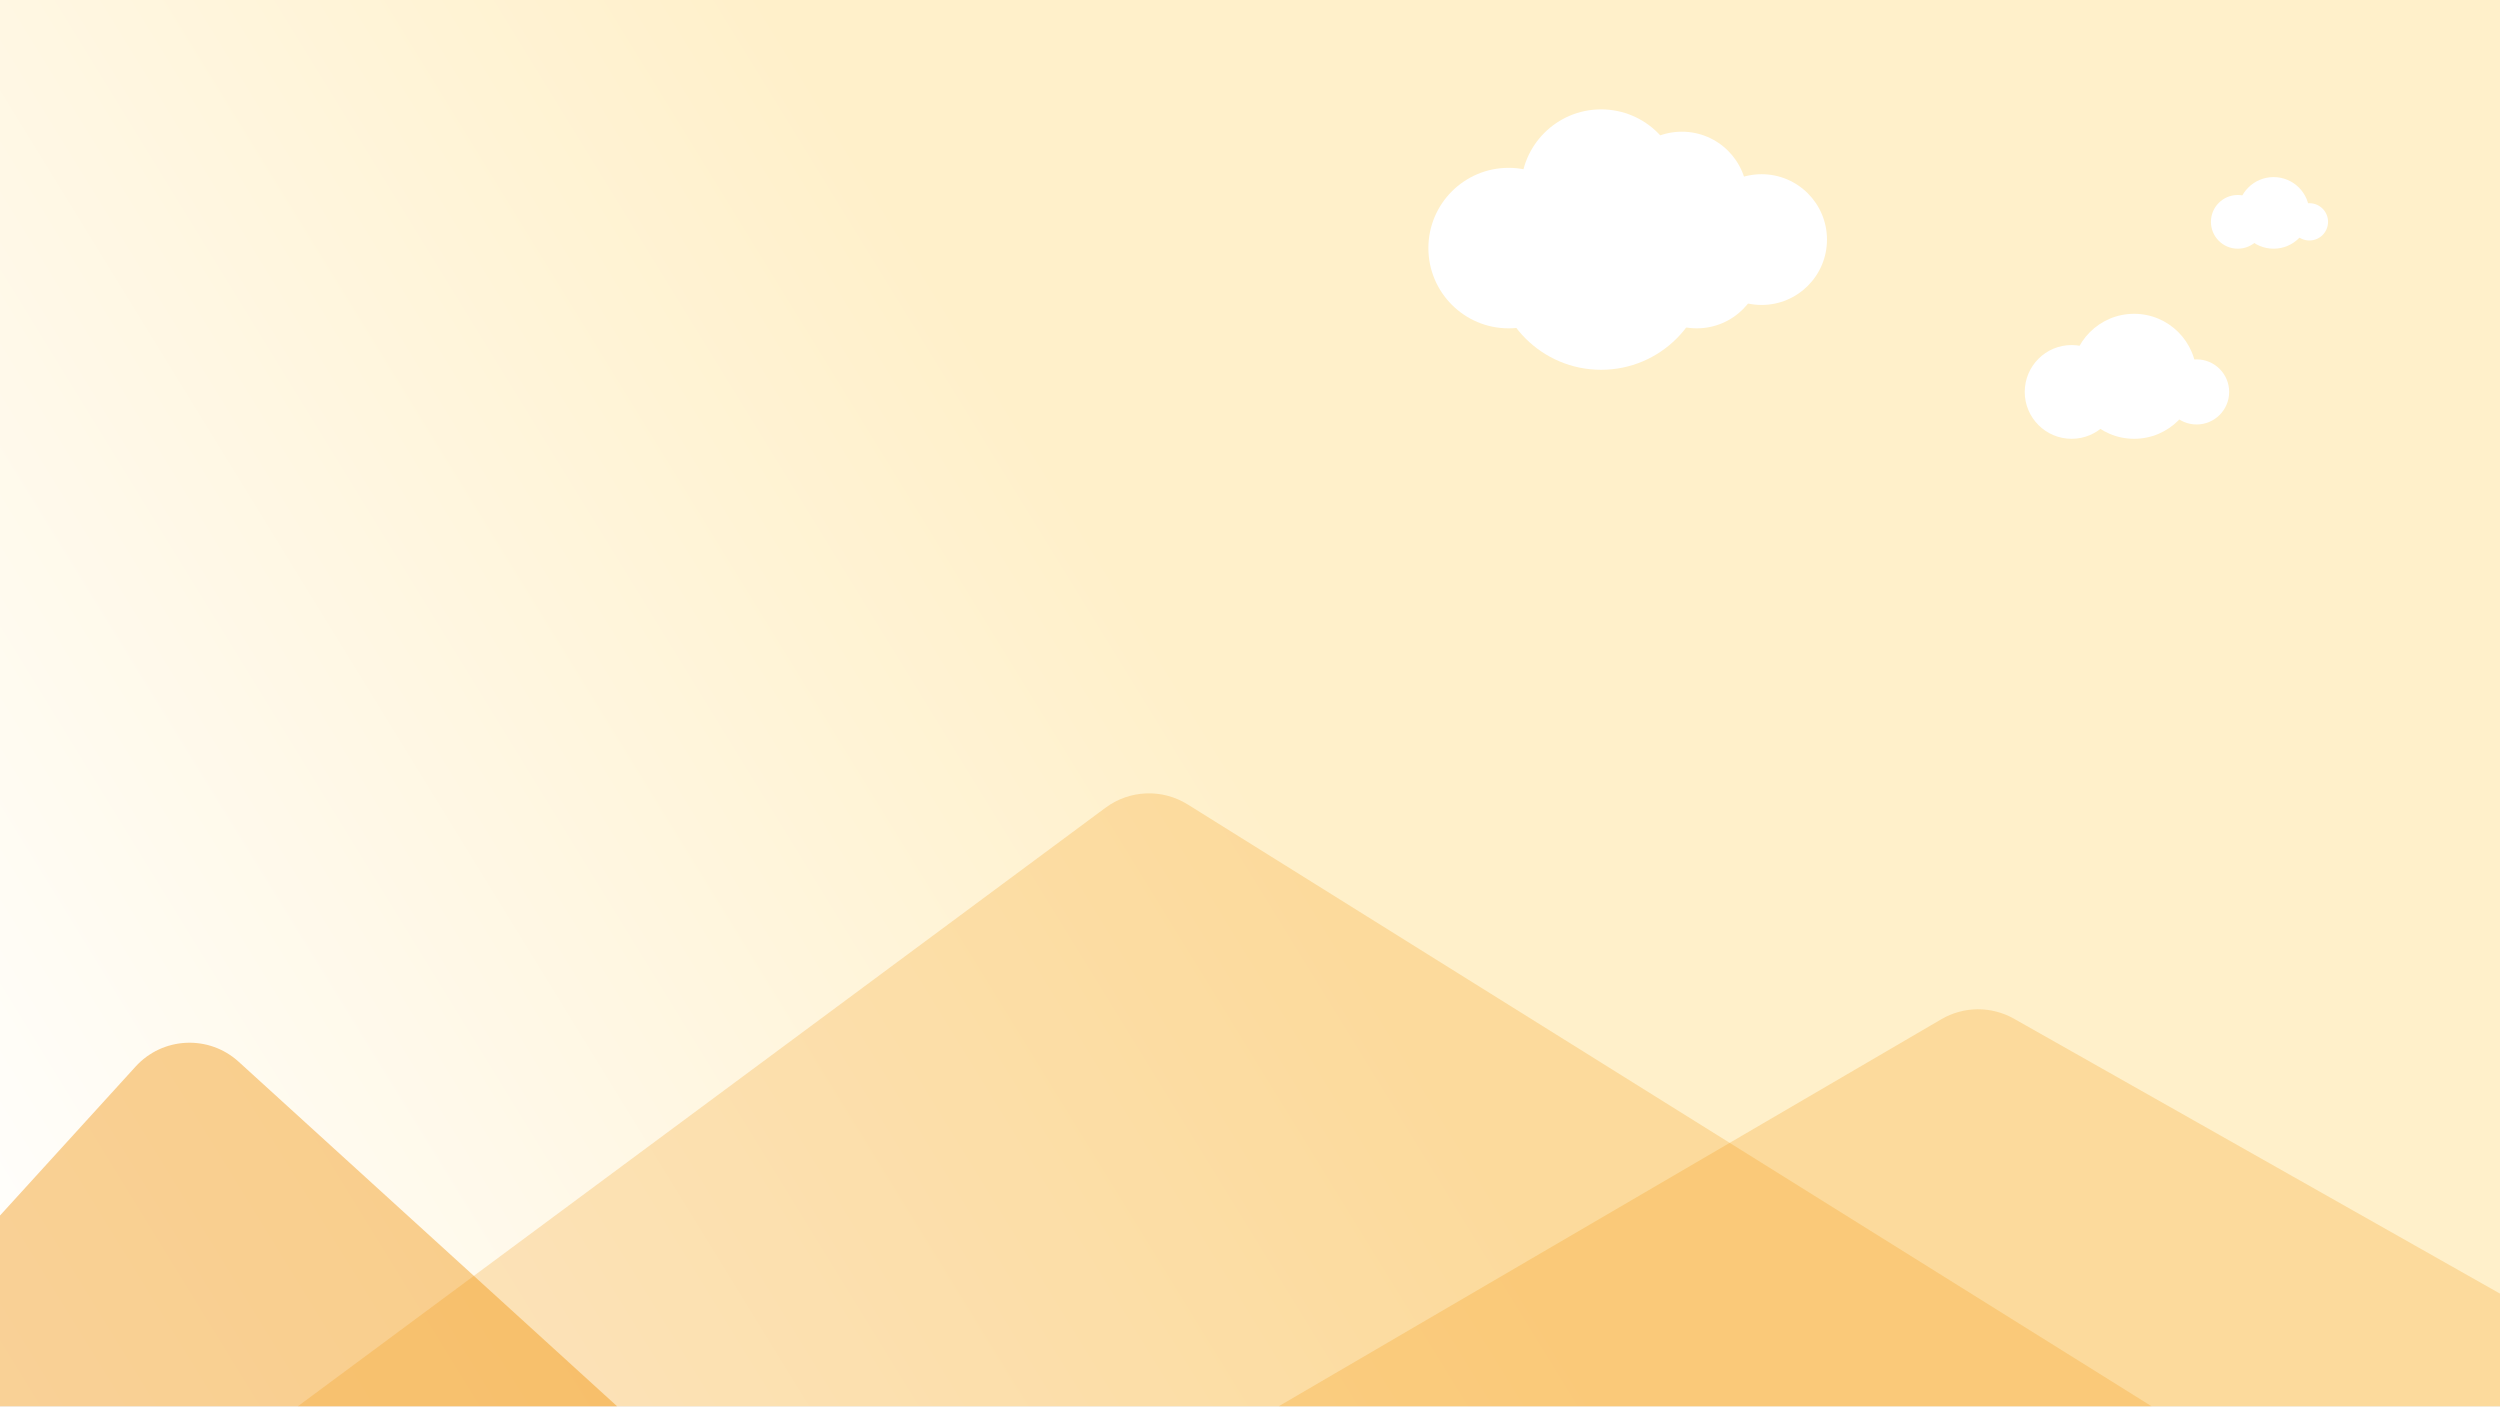
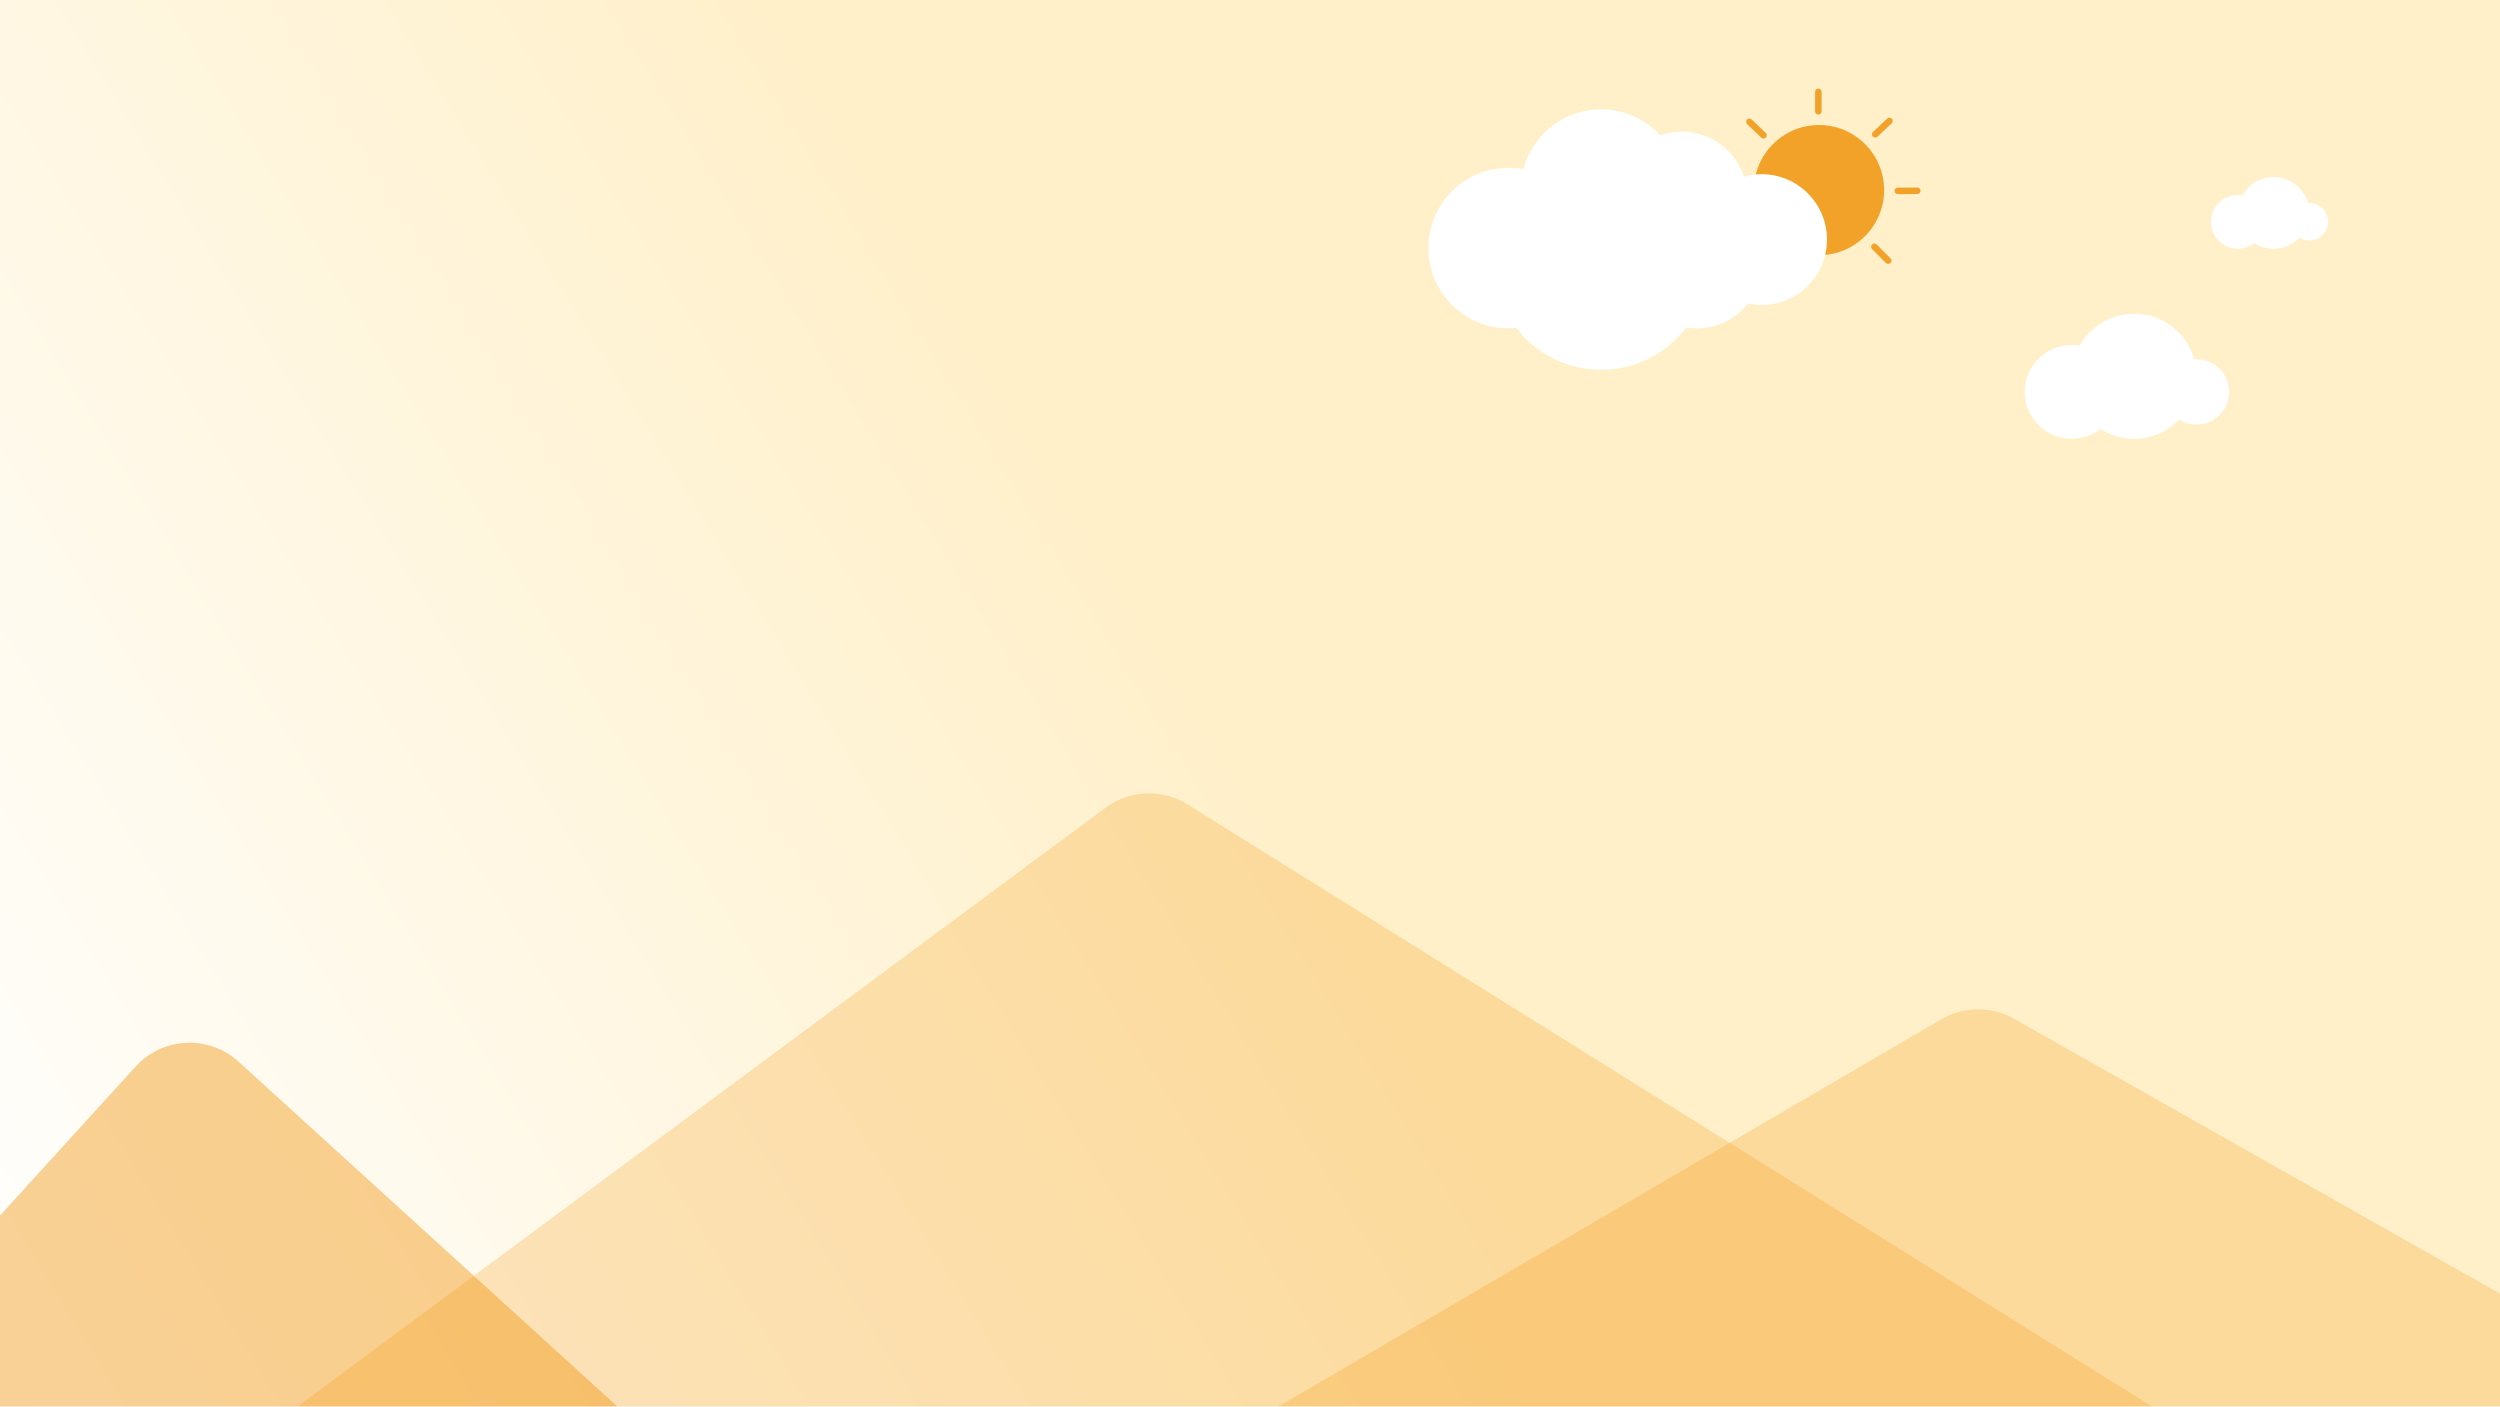
<svg xmlns="http://www.w3.org/2000/svg" width="1920" height="1080" viewBox="0 0 1920 1080" fill="none">
  <g clip-path="url(#clip0_29_2)">
    <rect width="1920" height="1080" fill="url(#paint0_linear_29_2)" />
    <rect x="-400.516" y="1373.5" width="805.688" height="784.558" rx="56" transform="rotate(-47.6875 -400.516 1373.5)" fill="#EF8F00" fill-opacity="0.41" />
    <path d="M476.552 1463.88C445.547 1439.44 448.884 1391.46 482.972 1371.54L1490.94 782.773C1508.15 772.72 1529.4 772.572 1546.75 782.384L2410.08 1270.69C2441.79 1288.63 2448.2 1331.59 2423.11 1358L1567.43 2258.97C1547.51 2279.94 1514.89 2282.29 1492.16 2264.38L476.552 1463.88Z" fill="#EF8F00" fill-opacity="0.23" />
    <path d="M105.683 1226.91C94.467 1202.81 101.752 1174.13 123.115 1158.3L849.093 620.298C867.583 606.595 892.573 605.6 912.094 617.788L1828.46 1189.94C1859.97 1209.61 1863.94 1253.95 1836.43 1278.91L692.707 2316.61C664.753 2341.97 620.224 2332.98 604.303 2298.75L105.683 1226.91Z" fill="#EF8F00" fill-opacity="0.23" />
+     <circle cx="1397" cy="146" r="50" fill="#EF8F00" fill-opacity="0.8" />
    <circle cx="1158.63" cy="190.531" r="61.633" fill="white" />
    <circle cx="1229.65" cy="145.633" r="61.633" fill="white" />
    <circle cx="1229.65" cy="201.959" r="82.041" fill="white" />
    <circle cx="1291.69" cy="151.347" r="50.204" fill="white" />
    <circle cx="1303.12" cy="201.959" r="50.204" fill="white" />
    <circle cx="1352.92" cy="184" r="50.204" fill="white" />
    <circle cx="1639" cy="289" r="48" fill="white" />
    <circle cx="1591" cy="301" r="36" fill="white" />
    <circle cx="1687" cy="301" r="25" fill="white" />
    <circle cx="1746.12" cy="163.5" r="27.5" fill="white" />
    <circle cx="1718.62" cy="170.375" r="20.625" fill="white" />
    <circle cx="1773.62" cy="170.375" r="14.323" fill="white" />
+     <rect x="1394" y="68" width="5" height="20" rx="2.5" fill="#EF8F00" fill-opacity="0.8" />
+     <rect x="1340" y="93.608" width="5" height="20" rx="2.5" transform="rotate(-46.1895 1340 93.6082)" fill="#EF8F00" fill-opacity="0.8" />
+     <rect x="1451.24" y="89.35" width="5" height="20" rx="2.5" transform="rotate(46.8528 1451.24 89.3501)" fill="#EF8F00" fill-opacity="0.8" />
+     <rect x="1475" y="144" width="5" height="20" rx="2.5" transform="rotate(89.6632 1475 144)" fill="#EF8F00" fill-opacity="0.8" />
+     <rect x="1453.65" y="200.18" width="5" height="20" rx="2.5" transform="rotate(135.155 1453.65 200.18)" fill="#EF8F00" fill-opacity="0.8" />
  </g>
  <defs>
    <linearGradient id="paint0_linear_29_2" x1="960" y1="540" x2="-28" y2="1147.5" gradientUnits="userSpaceOnUse">
      <stop offset="0.028" stop-color="#FFF0CA" />
      <stop offset="0.957" stop-color="white" />
    </linearGradient>
    <clipPath id="clip0_29_2">
      <rect width="1920" height="1080" fill="white" />
    </clipPath>
  </defs>
</svg>
